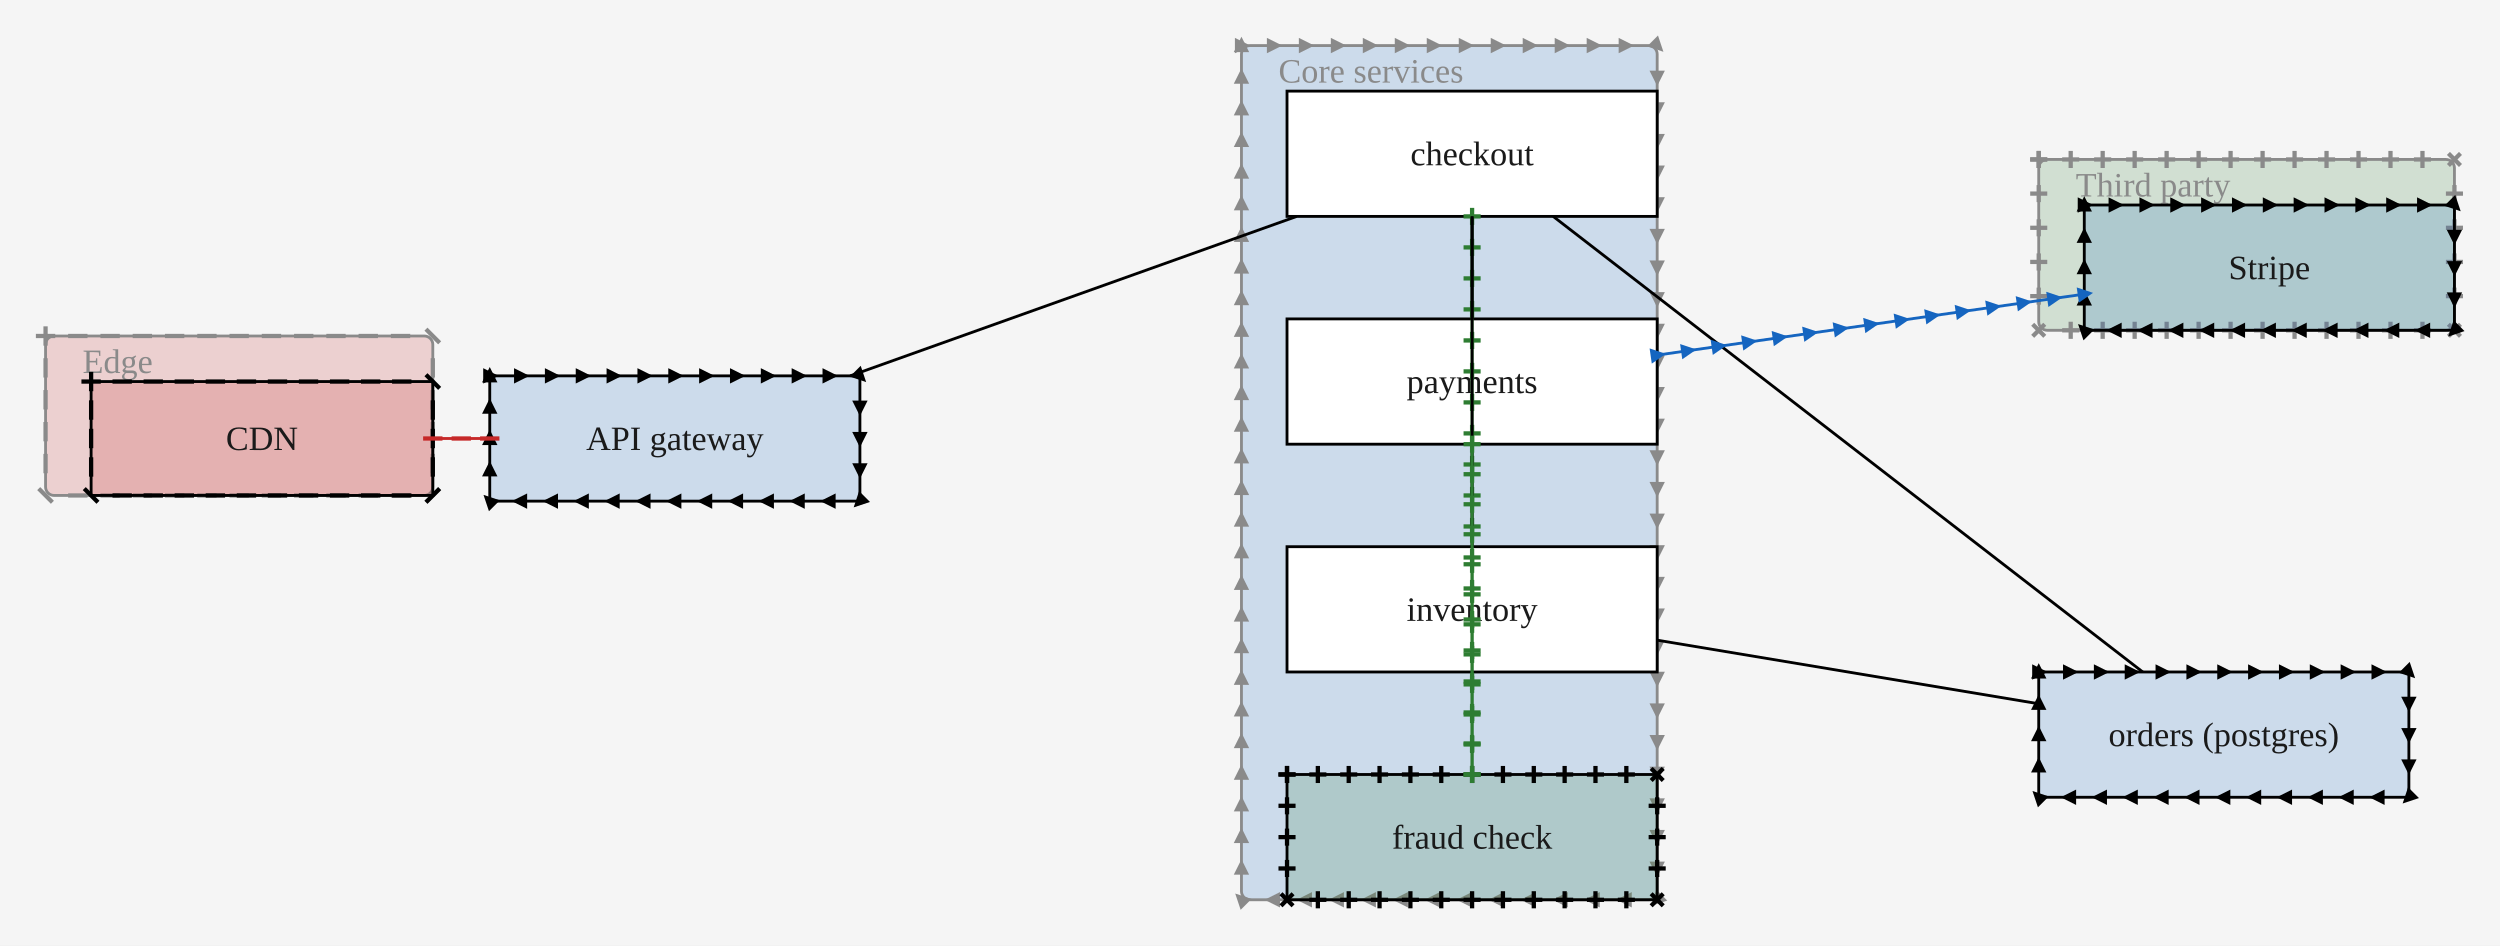
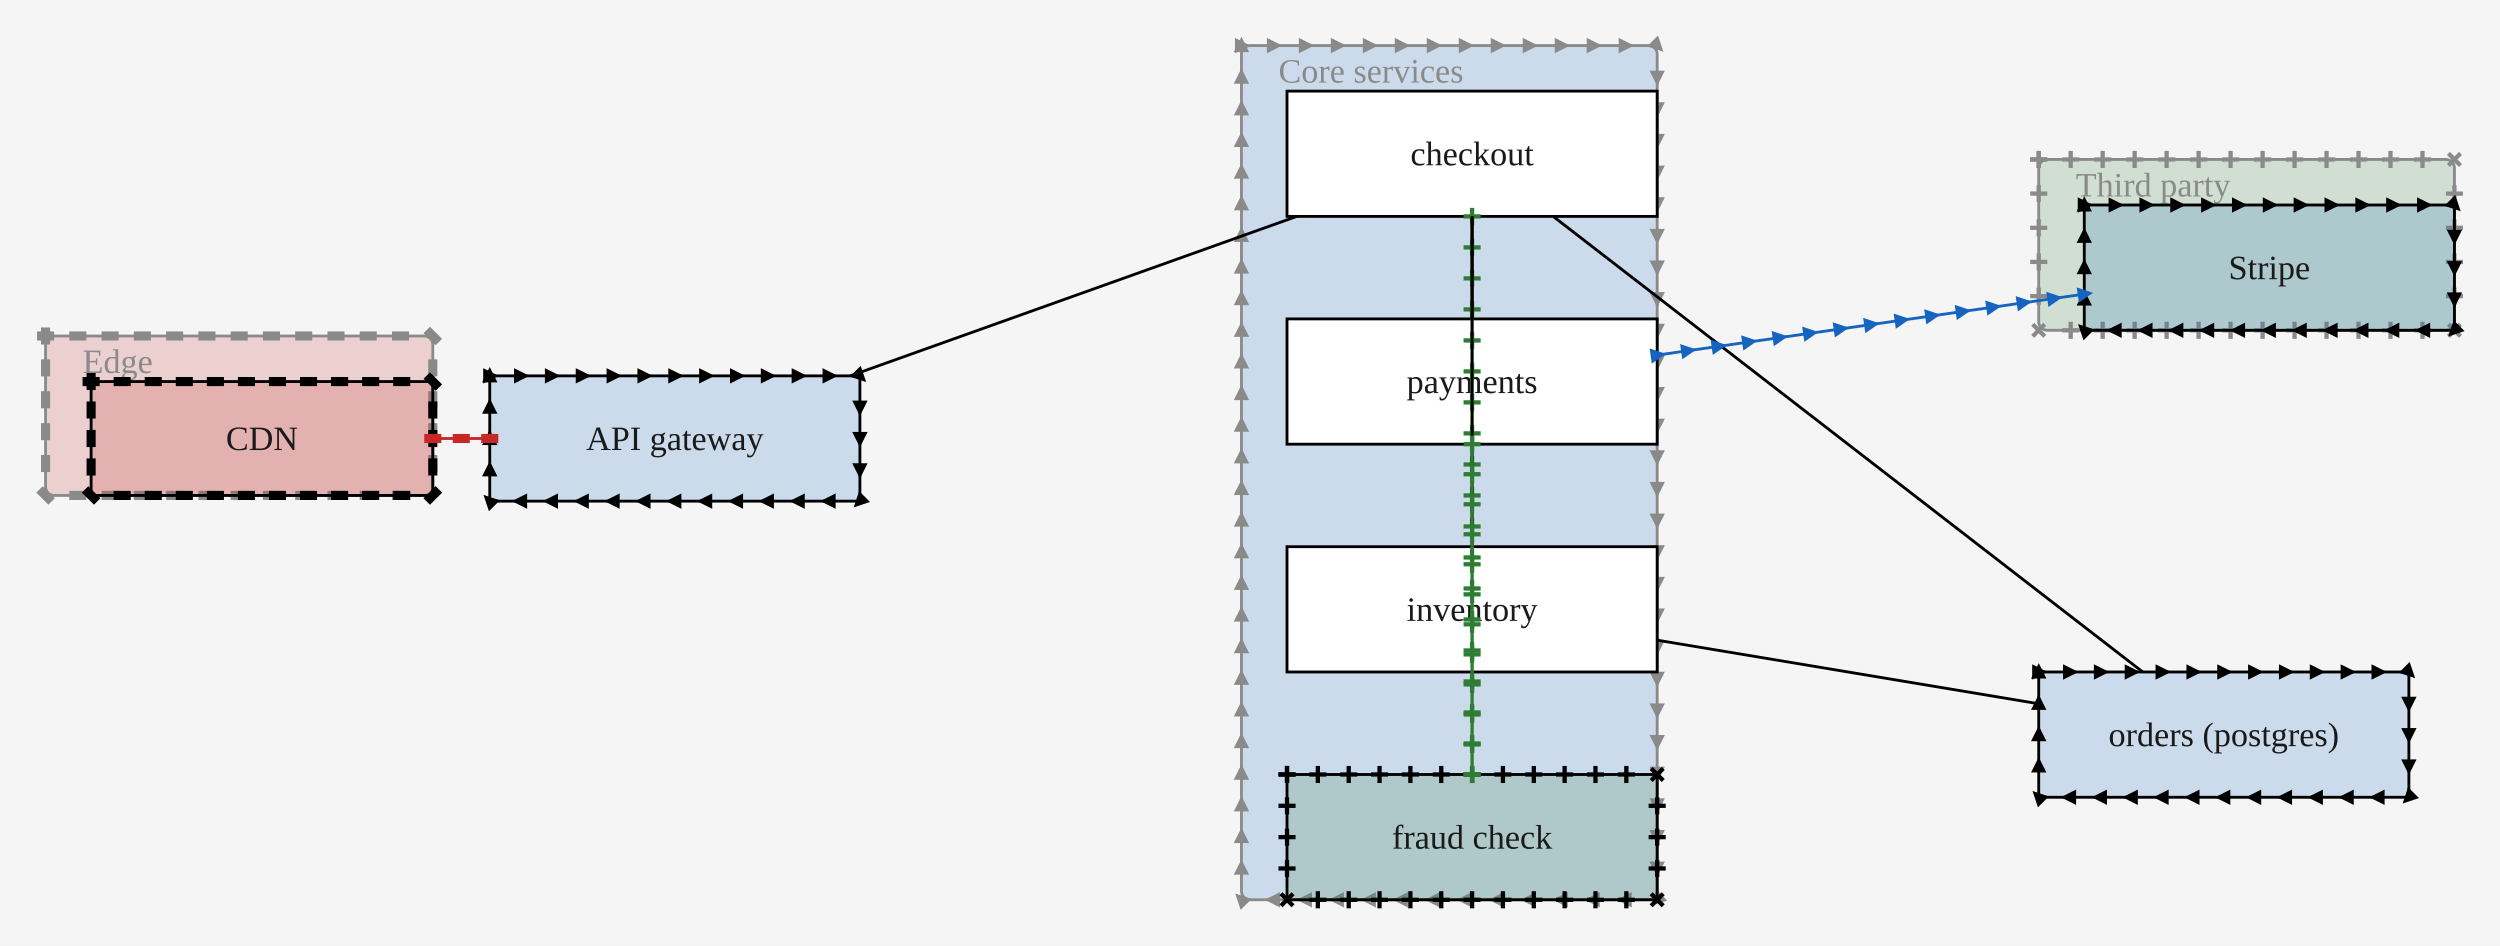
<svg xmlns="http://www.w3.org/2000/svg" viewBox="-116.00 4.00 878.00 332.00" width="878.00" height="332.00">
  <defs>
    <marker id="ag-glyph-4-000000" viewBox="-4.50 -4.50 9.00 9.00" markerWidth="9.00" markerHeight="9.00" markerUnits="userSpaceOnUse" refX="0" refY="0" orient="auto" fill="#000000" stroke="#000000">
      <path d="M -3,0 L 3,0 M 0,-3 L 0,3" fill="none" stroke-width="1.5" />
    </marker>
    <marker id="ag-glyph-4-2e7d32" viewBox="-4.50 -4.50 9.00 9.00" markerWidth="9.00" markerHeight="9.00" markerUnits="userSpaceOnUse" refX="0" refY="0" orient="auto" fill="#2e7d32" stroke="#2e7d32">
      <path d="M -3,0 L 3,0 M 0,-3 L 0,3" fill="none" stroke-width="1.5" />
    </marker>
    <marker id="ag-glyph-4-8A8A8A" viewBox="-4.50 -4.50 9.00 9.00" markerWidth="9.00" markerHeight="9.00" markerUnits="userSpaceOnUse" refX="0" refY="0" orient="auto" fill="#8A8A8A" stroke="#8A8A8A">
      <path d="M -3,0 L 3,0 M 0,-3 L 0,3" fill="none" stroke-width="1.5" />
    </marker>
    <marker id="ag-glyph-5-000000" viewBox="-4.50 -4.50 9.00 9.00" markerWidth="9.00" markerHeight="9.00" markerUnits="userSpaceOnUse" refX="0" refY="0" orient="auto" fill="#000000" stroke="#000000">
-       <path d="M -3.4,0 L 3.4,0" fill="none" stroke-width="1.5" />
+       <path d="M -3,0 L 3,0" fill="none" stroke-width="3.2" />
    </marker>
    <marker id="ag-glyph-5-8A8A8A" viewBox="-4.50 -4.50 9.00 9.00" markerWidth="9.00" markerHeight="9.00" markerUnits="userSpaceOnUse" refX="0" refY="0" orient="auto" fill="#8A8A8A" stroke="#8A8A8A">
-       <path d="M -3.4,0 L 3.4,0" fill="none" stroke-width="1.5" />
+       <path d="M -3,0 L 3,0" fill="none" stroke-width="3.2" />
    </marker>
    <marker id="ag-glyph-5-c62828" viewBox="-4.50 -4.50 9.00 9.00" markerWidth="9.00" markerHeight="9.00" markerUnits="userSpaceOnUse" refX="0" refY="0" orient="auto" fill="#c62828" stroke="#c62828">
-       <path d="M -3.4,0 L 3.4,0" fill="none" stroke-width="1.5" />
+       <path d="M -3,0 L 3,0" fill="none" stroke-width="3.2" />
    </marker>
    <marker id="ag-glyph-6-000000" viewBox="-4.50 -4.50 9.00 9.00" markerWidth="9.00" markerHeight="9.00" markerUnits="userSpaceOnUse" refX="0" refY="0" orient="auto" fill="#000000" stroke="#000000">
      <path d="M 3.1,0 L -2.3,2.7 L -2.3,-2.7 Z" stroke="none" />
    </marker>
    <marker id="ag-glyph-6-1565c0" viewBox="-4.50 -4.50 9.00 9.00" markerWidth="9.00" markerHeight="9.00" markerUnits="userSpaceOnUse" refX="0" refY="0" orient="auto" fill="#1565c0" stroke="#1565c0">
      <path d="M 3.1,0 L -2.3,2.7 L -2.3,-2.7 Z" stroke="none" />
    </marker>
    <marker id="ag-glyph-6-8A8A8A" viewBox="-4.50 -4.50 9.00 9.00" markerWidth="9.00" markerHeight="9.00" markerUnits="userSpaceOnUse" refX="0" refY="0" orient="auto" fill="#8A8A8A" stroke="#8A8A8A">
      <path d="M 3.1,0 L -2.3,2.7 L -2.3,-2.7 Z" stroke="none" />
    </marker>
  </defs>
  <rect x="-116.00" y="4.00" width="878.00" height="332.00" fill="#F5F5F5" />
  <g id="group-edge" data-element-id="edge" data-kind="group">
    <rect x="-100.00" y="122.00" width="136.00" height="56.00" rx="3.00" fill="#c62828" fill-opacity="0.18" stroke="#8A8A8A" stroke-width="1.00" />
    <path d="M -100.00,122.00 L -88.67,122.00 L -77.33,122.00 L -66.00,122.00 L -54.67,122.00 L -43.33,122.00 L -32.00,122.00 L -20.67,122.00 L -9.33,122.00 L 2.00,122.00 L 13.33,122.00 L 24.67,122.00 L 36.00,122.00 L 36.00,133.20 L 36.00,144.40 L 36.00,155.60 L 36.00,166.80 L 36.00,178.00 L 24.67,178.00 L 13.33,178.00 L 2.00,178.00 L -9.33,178.00 L -20.67,178.00 L -32.00,178.00 L -43.33,178.00 L -54.67,178.00 L -66.00,178.00 L -77.33,178.00 L -88.67,178.00 L -100.00,178.00 L -100.00,166.80 L -100.00,155.60 L -100.00,144.40 L -100.00,133.20 L -100.00,122.00" fill="none" stroke="none" marker-start="url(#ag-glyph-5-8A8A8A)" marker-mid="url(#ag-glyph-5-8A8A8A)" marker-end="url(#ag-glyph-5-8A8A8A)" />
    <text x="-87.00" y="135.00" text-anchor="start" fill="#8A8A8A">
      <tspan x="-87.00" dy="0">Edge</tspan>
    </text>
  </g>
  <g id="group-external" data-element-id="external" data-kind="group">
    <rect x="600.00" y="60.00" width="146.00" height="60.00" rx="3.00" fill="#2e7d32" fill-opacity="0.18" stroke="#8A8A8A" stroke-width="1.00" />
    <path d="M 600.00,60.00 L 611.23,60.00 L 622.46,60.00 L 633.69,60.00 L 644.92,60.00 L 656.15,60.00 L 667.38,60.00 L 678.62,60.00 L 689.85,60.00 L 701.08,60.00 L 712.31,60.00 L 723.54,60.00 L 734.77,60.00 L 746.00,60.00 L 746.00,72.00 L 746.00,84.00 L 746.00,96.00 L 746.00,108.00 L 746.00,120.00 L 734.77,120.00 L 723.54,120.00 L 712.31,120.00 L 701.08,120.00 L 689.85,120.00 L 678.62,120.00 L 667.38,120.00 L 656.15,120.00 L 644.92,120.00 L 633.69,120.00 L 622.46,120.00 L 611.23,120.00 L 600.00,120.00 L 600.00,108.00 L 600.00,96.00 L 600.00,84.00 L 600.00,72.00 L 600.00,60.00" fill="none" stroke="none" marker-start="url(#ag-glyph-4-8A8A8A)" marker-mid="url(#ag-glyph-4-8A8A8A)" marker-end="url(#ag-glyph-4-8A8A8A)" />
    <text x="613.00" y="73.00" text-anchor="start" fill="#8A8A8A">
      <tspan x="613.00" dy="0">Third party</tspan>
    </text>
  </g>
  <g id="group-services" data-element-id="services" data-kind="group">
    <rect x="320.00" y="20.00" width="146.00" height="300.00" rx="3.00" fill="#1565c0" fill-opacity="0.18" stroke="#8A8A8A" stroke-width="1.00" />
    <path d="M 320.00,20.00 L 331.23,20.00 L 342.46,20.00 L 353.69,20.00 L 364.92,20.00 L 376.15,20.00 L 387.38,20.00 L 398.62,20.00 L 409.85,20.00 L 421.08,20.00 L 432.31,20.00 L 443.54,20.00 L 454.77,20.00 L 466.00,20.00 L 466.00,31.11 L 466.00,42.22 L 466.00,53.33 L 466.00,64.44 L 466.00,75.56 L 466.00,86.67 L 466.00,97.78 L 466.00,108.89 L 466.00,120.00 L 466.00,131.11 L 466.00,142.22 L 466.00,153.33 L 466.00,164.44 L 466.00,175.56 L 466.00,186.67 L 466.00,197.78 L 466.00,208.89 L 466.00,220.00 L 466.00,231.11 L 466.00,242.22 L 466.00,253.33 L 466.00,264.44 L 466.00,275.56 L 466.00,286.67 L 466.00,297.78 L 466.00,308.89 L 466.00,320.00 L 454.77,320.00 L 443.54,320.00 L 432.31,320.00 L 421.08,320.00 L 409.85,320.00 L 398.62,320.00 L 387.38,320.00 L 376.15,320.00 L 364.92,320.00 L 353.69,320.00 L 342.46,320.00 L 331.23,320.00 L 320.00,320.00 L 320.00,308.89 L 320.00,297.78 L 320.00,286.67 L 320.00,275.56 L 320.00,264.44 L 320.00,253.33 L 320.00,242.22 L 320.00,231.11 L 320.00,220.00 L 320.00,208.89 L 320.00,197.78 L 320.00,186.67 L 320.00,175.56 L 320.00,164.44 L 320.00,153.33 L 320.00,142.22 L 320.00,131.11 L 320.00,120.00 L 320.00,108.89 L 320.00,97.78 L 320.00,86.67 L 320.00,75.56 L 320.00,64.44 L 320.00,53.33 L 320.00,42.22 L 320.00,31.11 L 320.00,20.00" fill="none" stroke="none" marker-start="url(#ag-glyph-6-8A8A8A)" marker-mid="url(#ag-glyph-6-8A8A8A)" marker-end="url(#ag-glyph-6-8A8A8A)" />
    <text x="333.00" y="33.00" text-anchor="start" fill="#8A8A8A">
      <tspan x="333.00" dy="0">Core services</tspan>
    </text>
  </g>
  <g id="node-cdn" data-element-id="cdn" data-kind="node">
    <rect x="-84.00" y="138.00" width="120.00" height="40.00" rx="0.00" fill="#c62828" fill-opacity="0.18" stroke="#000000" />
    <path d="M -84.00,138.00 L -73.09,138.00 L -62.18,138.00 L -51.27,138.00 L -40.36,138.00 L -29.45,138.00 L -18.55,138.00 L -7.64,138.00 L 3.27,138.00 L 14.18,138.00 L 25.09,138.00 L 36.00,138.00 L 36.00,148.00 L 36.00,158.00 L 36.00,168.00 L 36.00,178.00 L 25.09,178.00 L 14.18,178.00 L 3.27,178.00 L -7.64,178.00 L -18.55,178.00 L -29.45,178.00 L -40.36,178.00 L -51.27,178.00 L -62.18,178.00 L -73.09,178.00 L -84.00,178.00 L -84.00,168.00 L -84.00,158.00 L -84.00,148.00 L -84.00,138.00" fill="none" stroke="none" marker-start="url(#ag-glyph-5-000000)" marker-mid="url(#ag-glyph-5-000000)" marker-end="url(#ag-glyph-5-000000)" />
    <text x="-24.00" y="158.00" text-anchor="middle" dominant-baseline="central" fill="#1a1a1a">
      <tspan x="-24.00" dy="0">CDN</tspan>
    </text>
  </g>
  <g id="node-checkout" data-element-id="checkout" data-kind="node">
    <rect x="336.00" y="36.00" width="130.00" height="44.00" rx="0.00" fill="#FFFFFF" stroke="#000000" />
    <text x="401.00" y="58.00" text-anchor="middle" dominant-baseline="central" fill="#1a1a1a">
      <tspan x="401.00" dy="0">checkout</tspan>
    </text>
  </g>
  <g id="node-fraud" data-element-id="fraud" data-kind="node">
    <rect x="336.00" y="276.00" width="130.00" height="44.00" rx="0.00" fill="#2e7d32" fill-opacity="0.18" stroke="#000000" />
    <path d="M 336.00,276.00 L 346.83,276.00 L 357.67,276.00 L 368.50,276.00 L 379.33,276.00 L 390.17,276.00 L 401.00,276.00 L 411.83,276.00 L 422.67,276.00 L 433.50,276.00 L 444.33,276.00 L 455.17,276.00 L 466.00,276.00 L 466.00,287.00 L 466.00,298.00 L 466.00,309.00 L 466.00,320.00 L 455.17,320.00 L 444.33,320.00 L 433.50,320.00 L 422.67,320.00 L 411.83,320.00 L 401.00,320.00 L 390.17,320.00 L 379.33,320.00 L 368.50,320.00 L 357.67,320.00 L 346.83,320.00 L 336.00,320.00 L 336.00,309.00 L 336.00,298.00 L 336.00,287.00 L 336.00,276.00" fill="none" stroke="none" marker-start="url(#ag-glyph-4-000000)" marker-mid="url(#ag-glyph-4-000000)" marker-end="url(#ag-glyph-4-000000)" />
    <text x="401.00" y="298.00" text-anchor="middle" dominant-baseline="central" fill="#1a1a1a">
      <tspan x="401.00" dy="0">fraud check</tspan>
    </text>
  </g>
  <g id="node-gateway" data-element-id="gateway" data-kind="node">
    <rect x="56.00" y="136.00" width="130.00" height="44.00" rx="0.00" fill="#1565c0" fill-opacity="0.18" stroke="#000000" />
    <path d="M 56.00,136.00 L 66.83,136.00 L 77.67,136.00 L 88.50,136.00 L 99.33,136.00 L 110.17,136.00 L 121.00,136.00 L 131.83,136.00 L 142.67,136.00 L 153.50,136.00 L 164.33,136.00 L 175.17,136.00 L 186.00,136.00 L 186.00,147.00 L 186.00,158.00 L 186.00,169.00 L 186.00,180.00 L 175.17,180.00 L 164.33,180.00 L 153.50,180.00 L 142.67,180.00 L 131.83,180.00 L 121.00,180.00 L 110.17,180.00 L 99.33,180.00 L 88.50,180.00 L 77.67,180.00 L 66.83,180.00 L 56.00,180.00 L 56.00,169.00 L 56.00,158.00 L 56.00,147.00 L 56.00,136.00" fill="none" stroke="none" marker-start="url(#ag-glyph-6-000000)" marker-mid="url(#ag-glyph-6-000000)" marker-end="url(#ag-glyph-6-000000)" />
    <text x="121.00" y="158.00" text-anchor="middle" dominant-baseline="central" fill="#1a1a1a">
      <tspan x="121.00" dy="0">API gateway</tspan>
    </text>
  </g>
  <g id="node-inventory" data-element-id="inventory" data-kind="node">
    <rect x="336.00" y="196.00" width="130.00" height="44.00" rx="0.00" fill="#FFFFFF" stroke="#000000" />
    <text x="401.00" y="218.00" text-anchor="middle" dominant-baseline="central" fill="#1a1a1a">
      <tspan x="401.00" dy="0">inventory</tspan>
    </text>
  </g>
  <g id="node-orders" data-element-id="orders" data-kind="node">
    <rect x="600.00" y="240.00" width="130.00" height="44.00" rx="0.00" fill="#1565c0" fill-opacity="0.18" stroke="#000000" />
    <path d="M 600.00,240.00 L 610.83,240.00 L 621.67,240.00 L 632.50,240.00 L 643.33,240.00 L 654.17,240.00 L 665.00,240.00 L 675.83,240.00 L 686.67,240.00 L 697.50,240.00 L 708.33,240.00 L 719.17,240.00 L 730.00,240.00 L 730.00,251.00 L 730.00,262.00 L 730.00,273.00 L 730.00,284.00 L 719.17,284.00 L 708.33,284.00 L 697.50,284.00 L 686.67,284.00 L 675.83,284.00 L 665.00,284.00 L 654.17,284.00 L 643.33,284.00 L 632.50,284.00 L 621.67,284.00 L 610.83,284.00 L 600.00,284.00 L 600.00,273.00 L 600.00,262.00 L 600.00,251.00 L 600.00,240.00" fill="none" stroke="none" marker-start="url(#ag-glyph-6-000000)" marker-mid="url(#ag-glyph-6-000000)" marker-end="url(#ag-glyph-6-000000)" />
    <text x="665.00" y="262.00" text-anchor="middle" dominant-baseline="central" fill="#1a1a1a">
      <tspan x="665.00" dy="0">orders (postgres)</tspan>
    </text>
  </g>
  <g id="node-payments" data-element-id="payments" data-kind="node">
    <rect x="336.00" y="116.00" width="130.00" height="44.00" rx="0.00" fill="#FFFFFF" stroke="#000000" />
    <text x="401.00" y="138.00" text-anchor="middle" dominant-baseline="central" fill="#1a1a1a">
      <tspan x="401.00" dy="0">payments</tspan>
    </text>
  </g>
  <g id="node-stripe" data-element-id="stripe" data-kind="node">
    <rect x="616.00" y="76.00" width="130.00" height="44.00" rx="0.00" fill="#1565c0" fill-opacity="0.18" stroke="#000000" />
    <path d="M 616.00,76.00 L 626.83,76.00 L 637.67,76.00 L 648.50,76.00 L 659.33,76.00 L 670.17,76.00 L 681.00,76.00 L 691.83,76.00 L 702.67,76.00 L 713.50,76.00 L 724.33,76.00 L 735.17,76.00 L 746.00,76.00 L 746.00,87.00 L 746.00,98.00 L 746.00,109.00 L 746.00,120.00 L 735.17,120.00 L 724.33,120.00 L 713.50,120.00 L 702.67,120.00 L 691.83,120.00 L 681.00,120.00 L 670.17,120.00 L 659.33,120.00 L 648.50,120.00 L 637.67,120.00 L 626.83,120.00 L 616.00,120.00 L 616.00,109.00 L 616.00,98.00 L 616.00,87.00 L 616.00,76.00" fill="none" stroke="none" marker-start="url(#ag-glyph-6-000000)" marker-mid="url(#ag-glyph-6-000000)" marker-end="url(#ag-glyph-6-000000)" />
    <text x="681.00" y="98.00" text-anchor="middle" dominant-baseline="central" fill="#1a1a1a">
      <tspan x="681.00" dy="0">Stripe</tspan>
    </text>
  </g>
  <g id="edge-cdn__gateway" data-element-id="cdn__gateway" data-kind="edge">
    <path d="M 36.00,158.00 L 56.00,158.00" fill="none" stroke="transparent" stroke-width="12" style="pointer-events: stroke" />
    <path d="M 36.00,158.00 L 56.00,158.00" fill="none" stroke="#c62828" stroke-width="1.00" />
    <path d="M 36.00,158.00 L 46.00,158.00 L 56.00,158.00" fill="none" stroke="none" marker-start="url(#ag-glyph-5-c62828)" marker-mid="url(#ag-glyph-5-c62828)" marker-end="url(#ag-glyph-5-c62828)" />
  </g>
  <g id="edge-checkout__fraud" data-element-id="checkout__fraud" data-kind="edge">
    <path d="M 401.00,80.00 L 401.00,276.00" fill="none" stroke="transparent" stroke-width="12" style="pointer-events: stroke" />
    <path d="M 401.00,80.00 L 401.00,276.00" fill="none" stroke="#2e7d32" stroke-width="1.00" />
    <path d="M 401.00,80.00 L 401.00,90.89 L 401.00,101.78 L 401.00,112.67 L 401.00,123.56 L 401.00,134.44 L 401.00,145.33 L 401.00,156.22 L 401.00,167.11 L 401.00,178.00 L 401.00,188.89 L 401.00,199.78 L 401.00,210.67 L 401.00,221.56 L 401.00,232.44 L 401.00,243.33 L 401.00,254.22 L 401.00,265.11 L 401.00,276.00" fill="none" stroke="none" marker-start="url(#ag-glyph-4-2e7d32)" marker-mid="url(#ag-glyph-4-2e7d32)" marker-end="url(#ag-glyph-4-2e7d32)" />
  </g>
  <g id="edge-checkout__inventory" data-element-id="checkout__inventory" data-kind="edge">
    <path d="M 401.00,80.00 L 401.00,196.00" fill="none" stroke="transparent" stroke-width="12" style="pointer-events: stroke" />
    <path d="M 401.00,80.00 L 401.00,196.00" fill="none" stroke="#000000" stroke-width="1.00" />
  </g>
  <g id="edge-checkout__orders" data-element-id="checkout__orders" data-kind="edge">
    <path d="M 429.47,80.00 L 636.53,240.00" fill="none" stroke="transparent" stroke-width="12" style="pointer-events: stroke" />
    <path d="M 429.47,80.00 L 636.53,240.00" fill="none" stroke="#000000" stroke-width="1.00" />
  </g>
  <g id="edge-checkout__payments" data-element-id="checkout__payments" data-kind="edge">
    <path d="M 401.00,80.00 L 401.00,116.00" fill="none" stroke="transparent" stroke-width="12" style="pointer-events: stroke" />
    <path d="M 401.00,80.00 L 401.00,116.00" fill="none" stroke="#000000" stroke-width="1.00" />
  </g>
  <g id="edge-fraud__payments" data-element-id="fraud__payments" data-kind="edge">
    <path d="M 401.00,276.00 L 401.00,160.00" fill="none" stroke="transparent" stroke-width="12" style="pointer-events: stroke" />
    <path d="M 401.00,276.00 L 401.00,160.00" fill="none" stroke="#2e7d32" stroke-width="1.00" />
    <path d="M 401.00,276.00 L 401.00,265.45 L 401.00,254.91 L 401.00,244.36 L 401.00,233.82 L 401.00,223.27 L 401.00,212.73 L 401.00,202.18 L 401.00,191.64 L 401.00,181.09 L 401.00,170.55 L 401.00,160.00" fill="none" stroke="none" marker-start="url(#ag-glyph-4-2e7d32)" marker-mid="url(#ag-glyph-4-2e7d32)" marker-end="url(#ag-glyph-4-2e7d32)" />
  </g>
  <g id="edge-gateway__checkout" data-element-id="gateway__checkout" data-kind="edge">
    <path d="M 182.60,136.00 L 339.40,80.00" fill="none" stroke="transparent" stroke-width="12" style="pointer-events: stroke" />
    <path d="M 182.60,136.00 L 339.40,80.00" fill="none" stroke="#000000" stroke-width="1.00" />
  </g>
  <g id="edge-inventory__orders" data-element-id="inventory__orders" data-kind="edge">
    <path d="M 466.00,228.83 L 600.00,251.17" fill="none" stroke="transparent" stroke-width="12" style="pointer-events: stroke" />
    <path d="M 466.00,228.83 L 600.00,251.17" fill="none" stroke="#000000" stroke-width="1.00" />
  </g>
  <g id="edge-payments__stripe" data-element-id="payments__stripe" data-kind="edge">
    <path d="M 466.00,128.71 L 616.00,107.29" fill="none" stroke="transparent" stroke-width="12" style="pointer-events: stroke" />
    <path d="M 466.00,128.71 L 616.00,107.29" fill="none" stroke="#1565c0" stroke-width="1.00" />
    <path d="M 466.00,128.71 L 476.71,127.18 L 487.43,125.65 L 498.14,124.12 L 508.86,122.59 L 519.57,121.06 L 530.29,119.53 L 541.00,118.00 L 551.71,116.47 L 562.43,114.94 L 573.14,113.41 L 583.86,111.88 L 594.57,110.35 L 605.29,108.82 L 616.00,107.29" fill="none" stroke="none" marker-start="url(#ag-glyph-6-1565c0)" marker-mid="url(#ag-glyph-6-1565c0)" marker-end="url(#ag-glyph-6-1565c0)" />
  </g>
</svg>
